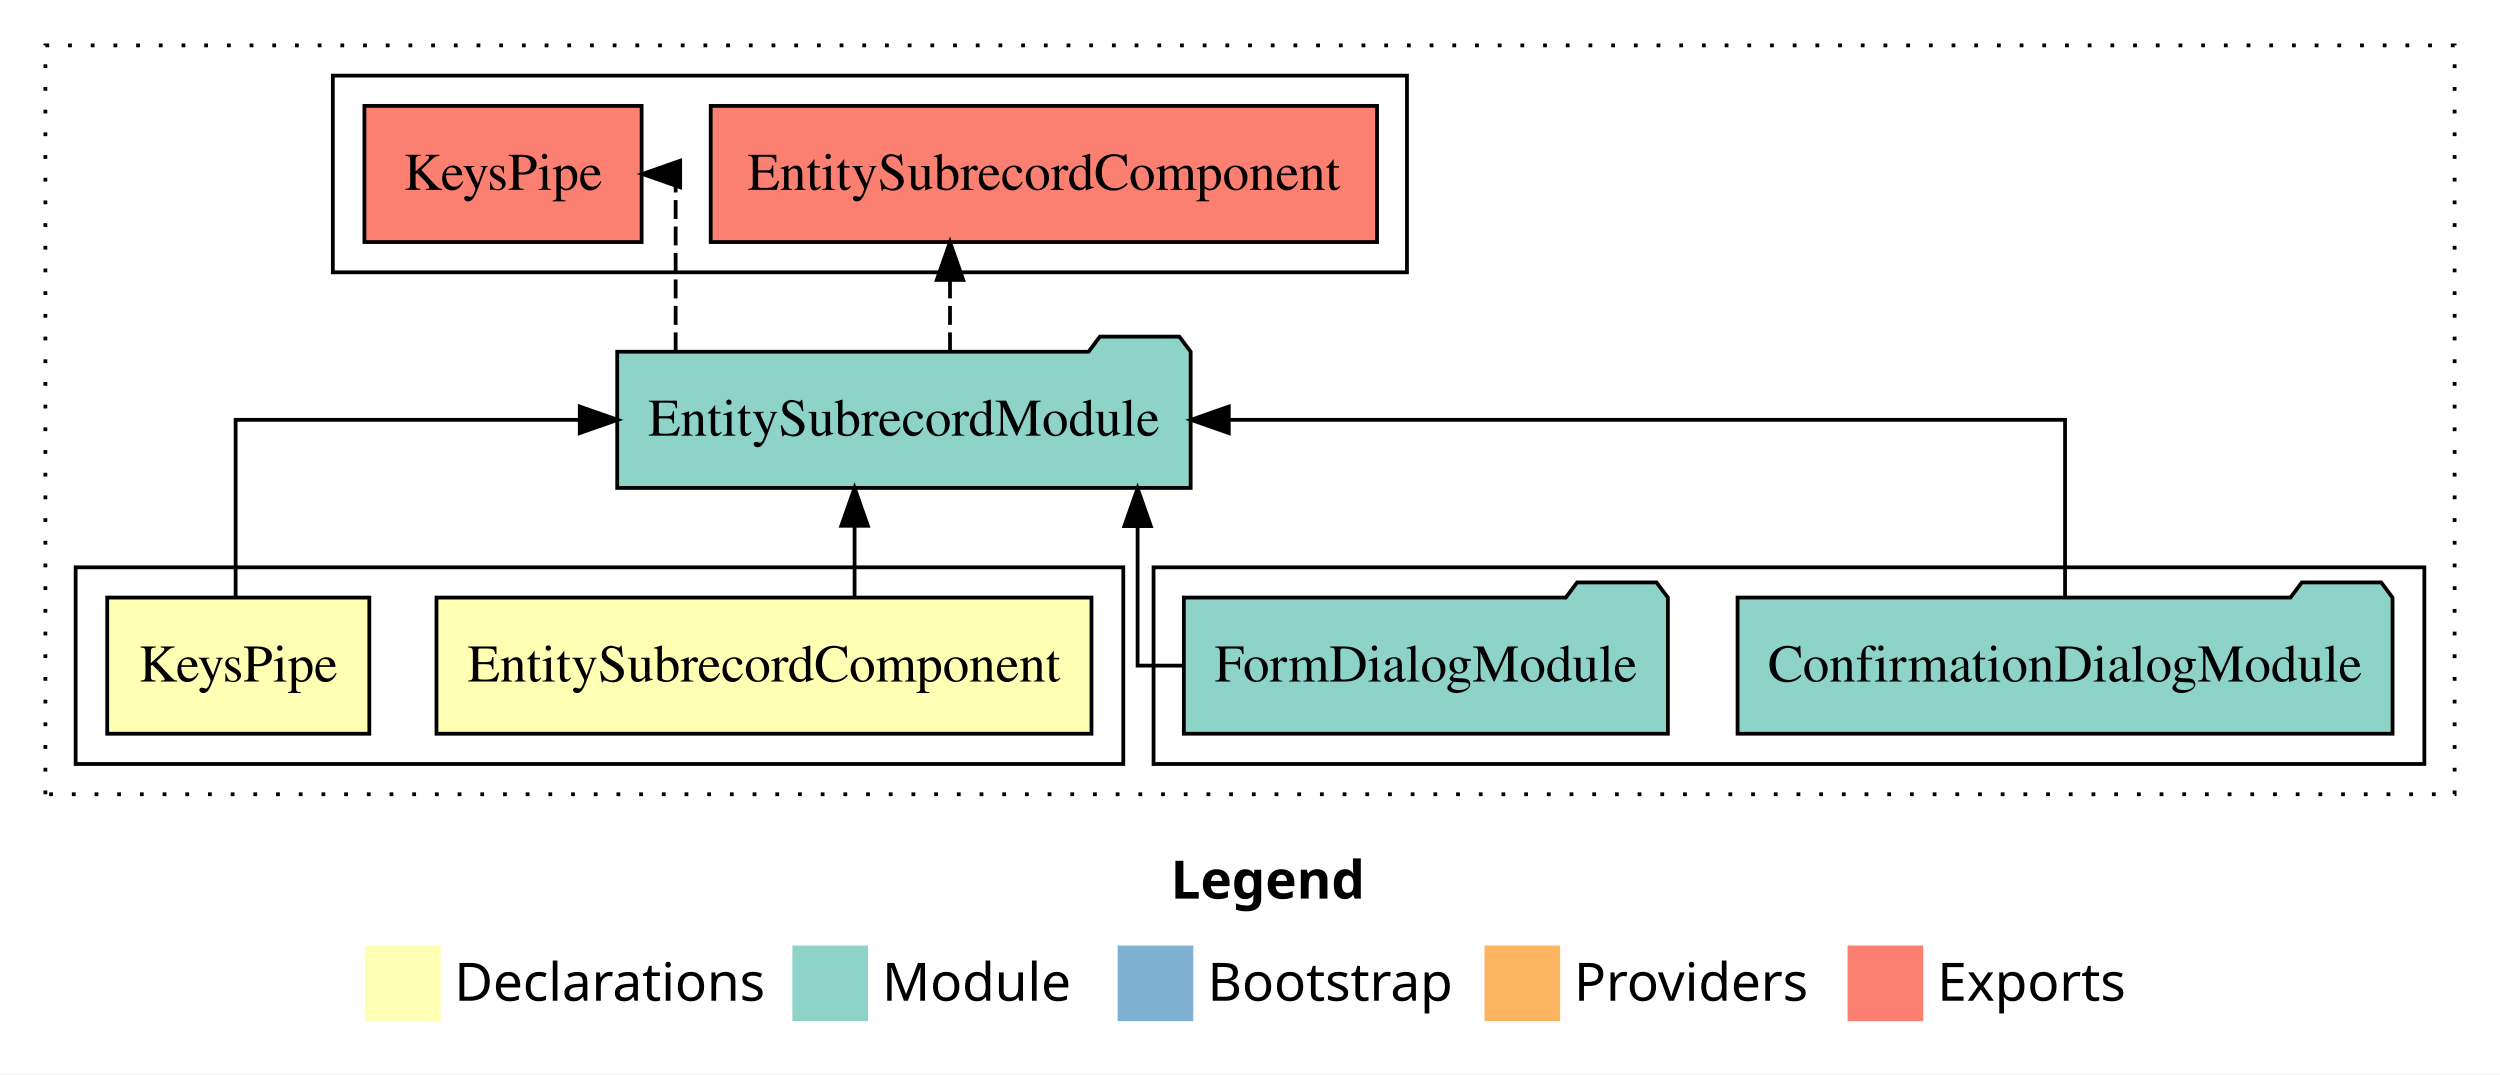
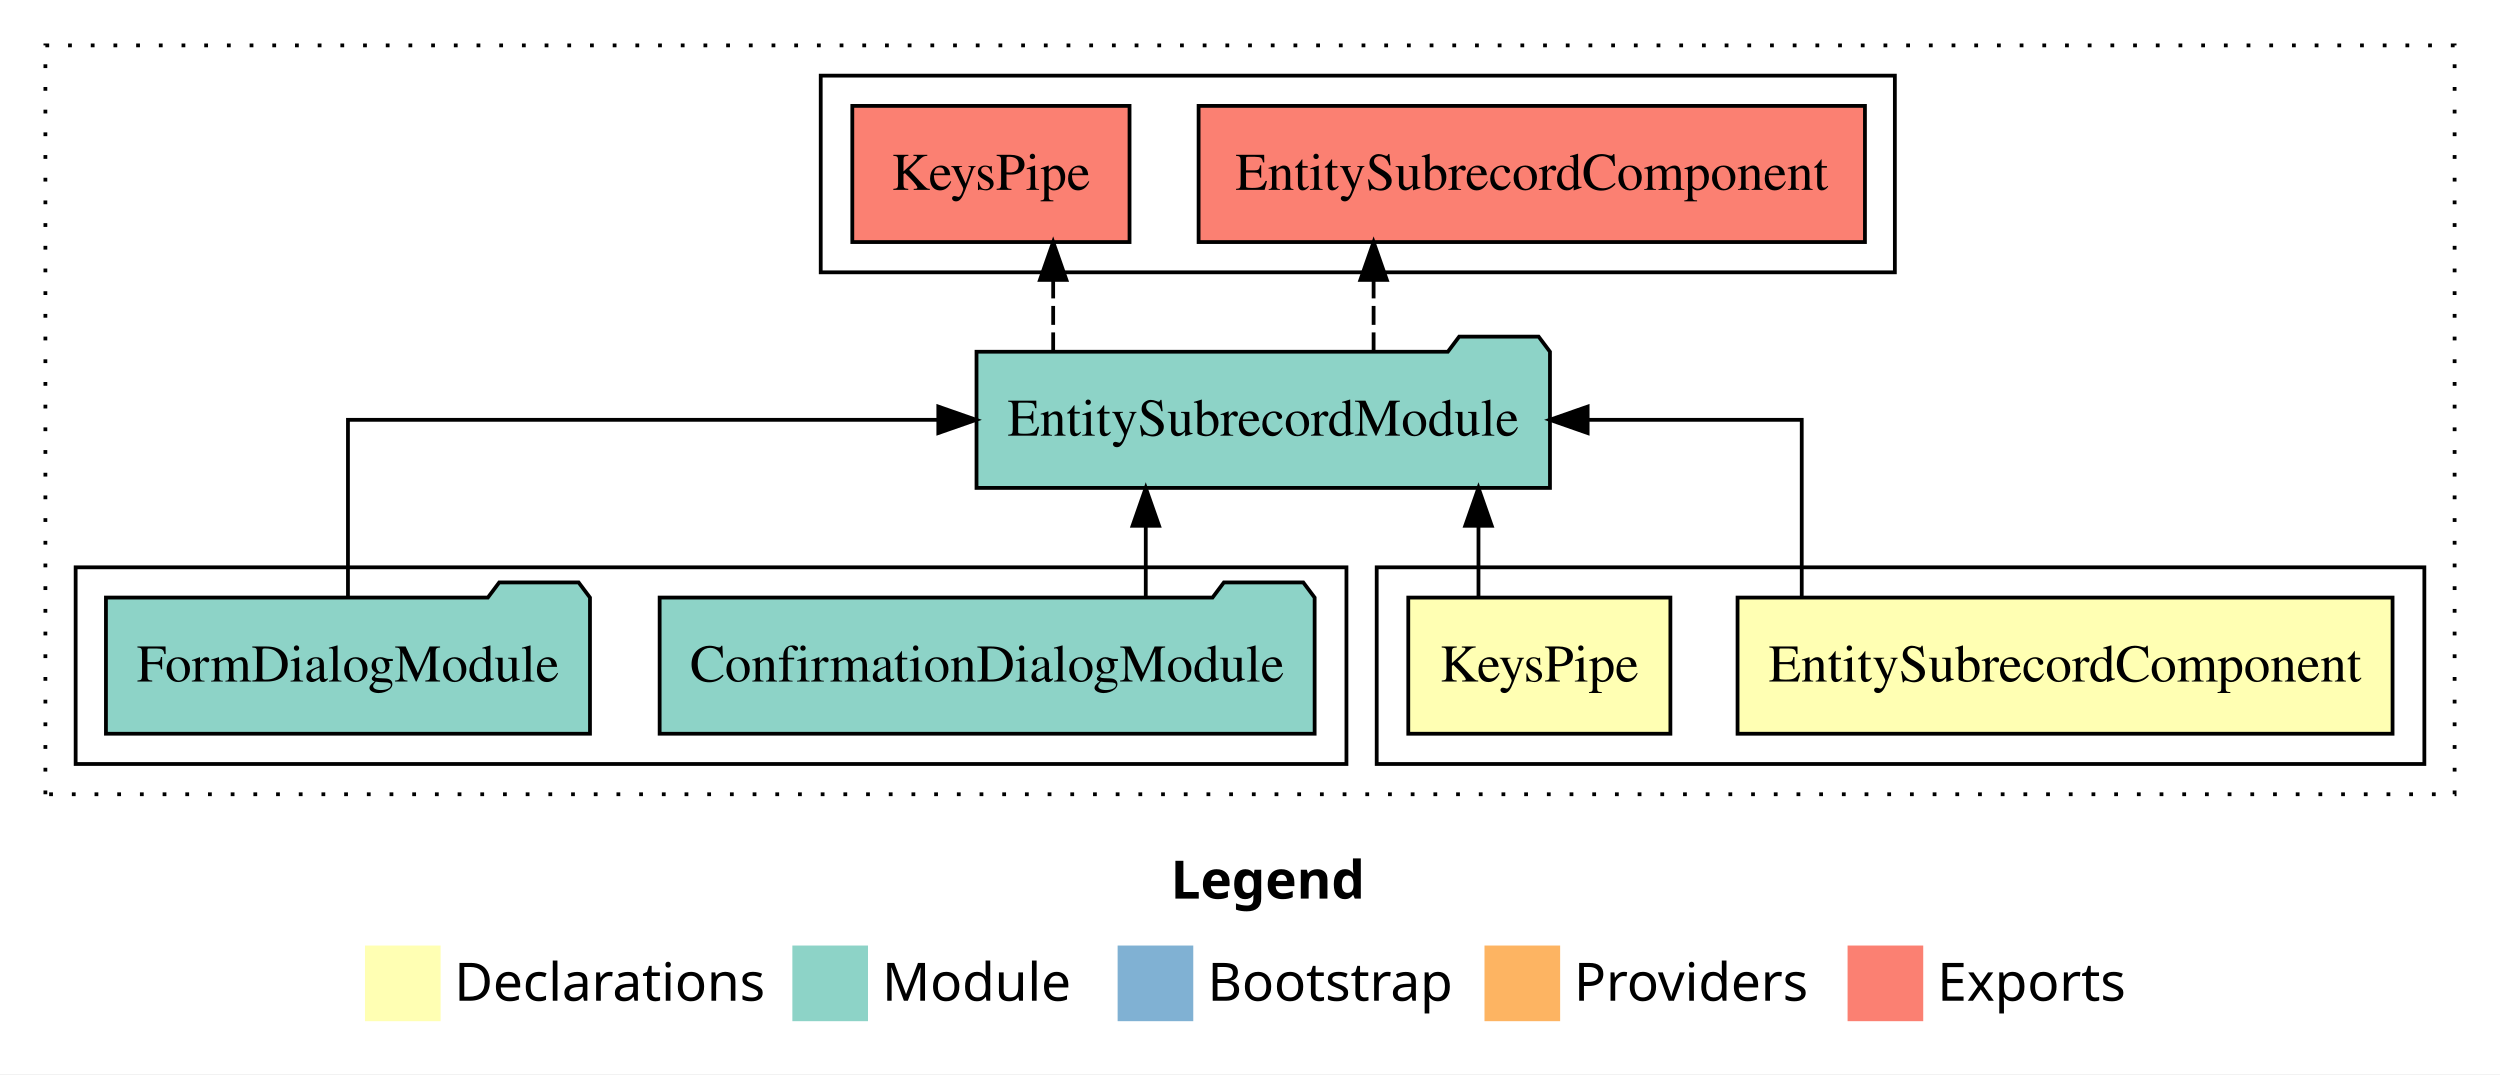
<svg xmlns="http://www.w3.org/2000/svg" width="661pt" height="284pt" viewBox="0.00 0.00 661.00 284.00">
  <g id="graph0" class="graph" transform="scale(1 1) rotate(0) translate(4 280)">
    <polygon fill="white" stroke="transparent" points="-4,4 -4,-280 657,-280 657,4 -4,4" />
    <text text-anchor="start" x="305.51" y="-42.4" font-family="sans-serif" font-weight="bold" font-size="14.00">Legend</text>
    <polygon fill="#ffffb3" stroke="transparent" points="92.5,-10 92.5,-30 112.5,-30 112.5,-10 92.5,-10" />
    <text text-anchor="start" x="116.13" y="-15.4" font-family="sans-serif" font-size="14.00">  Declarations</text>
    <polygon fill="#8dd3c7" stroke="transparent" points="205.5,-10 205.5,-30 225.5,-30 225.5,-10 205.5,-10" />
    <text text-anchor="start" x="229.23" y="-15.4" font-family="sans-serif" font-size="14.00">  Module</text>
    <polygon fill="#80b1d3" stroke="transparent" points="291.5,-10 291.5,-30 311.5,-30 311.5,-10 291.5,-10" />
    <text text-anchor="start" x="315.28" y="-15.4" font-family="sans-serif" font-size="14.00">  Bootstrap</text>
    <polygon fill="#fdb462" stroke="transparent" points="388.5,-10 388.5,-30 408.5,-30 408.5,-10 388.5,-10" />
    <text text-anchor="start" x="412.17" y="-15.4" font-family="sans-serif" font-size="14.00">  Providers</text>
    <polygon fill="#fb8072" stroke="transparent" points="484.5,-10 484.5,-30 504.5,-30 504.5,-10 484.5,-10" />
    <text text-anchor="start" x="508.23" y="-15.4" font-family="sans-serif" font-size="14.00">  Exports</text>
    <g id="clust1" class="cluster">
      <polygon fill="none" stroke="black" stroke-dasharray="1,5" points="8,-70 8,-268 645,-268 645,-70 8,-70" />
    </g>
    <g id="clust6" class="cluster">
-       <polygon fill="none" stroke="black" points="84,-208 84,-260 368,-260 368,-208 84,-208" />
+       <polygon fill="none" stroke="black" points="213,-208 213,-260 497,-260 497,-208 213,-208" />
+     </g>
+     <g id="clust2" class="cluster">
+       <polygon fill="none" stroke="black" points="360,-78 360,-130 637,-130 637,-78 360,-78" />
    </g>
    <g id="clust5" class="cluster">
-       <polygon fill="none" stroke="black" points="301,-78 301,-130 637,-130 637,-78 301,-78" />
-     </g>
-     <g id="clust2" class="cluster">
-       <polygon fill="none" stroke="black" points="16,-78 16,-130 293,-130 293,-78 16,-78" />
+       <polygon fill="none" stroke="black" points="16,-78 16,-130 352,-130 352,-78 16,-78" />
    </g>
    <g id="node1" class="node">
-       <polygon fill="#ffffb3" stroke="black" points="284.59,-122 111.41,-122 111.41,-86 284.59,-86 284.59,-122" />
-       <text text-anchor="middle" x="198" y="-99.8" font-family="Times,serif" font-size="14.00">EntitySubrecordComponent</text>
+       <polygon fill="#ffffb3" stroke="black" points="628.59,-122 455.41,-122 455.41,-86 628.59,-86 628.59,-122" />
+       <text text-anchor="middle" x="542" y="-99.8" font-family="Times,serif" font-size="14.00">EntitySubrecordComponent</text>
    </g>
    <g id="node3" class="node">
-       <polygon fill="#8dd3c7" stroke="black" points="310.81,-187 307.81,-191 286.81,-191 283.81,-187 159.19,-187 159.19,-151 310.81,-151 310.81,-187" />
-       <text text-anchor="middle" x="235" y="-164.8" font-family="Times,serif" font-size="14.00">EntitySubrecordModule</text>
+       <polygon fill="#8dd3c7" stroke="black" points="405.81,-187 402.81,-191 381.81,-191 378.81,-187 254.19,-187 254.19,-151 405.81,-151 405.81,-187" />
+       <text text-anchor="middle" x="330" y="-164.8" font-family="Times,serif" font-size="14.00">EntitySubrecordModule</text>
    </g>
    <g id="edge1" class="edge">
-       <path fill="none" stroke="black" d="M221.95,-122.11C221.95,-122.11 221.95,-140.99 221.95,-140.99" />
-       <polygon fill="black" stroke="black" points="218.45,-140.99 221.95,-150.99 225.45,-140.99 218.45,-140.99" />
+       <path fill="none" stroke="black" d="M472.38,-122.11C472.38,-141.34 472.38,-169 472.38,-169 472.38,-169 415.77,-169 415.77,-169" />
+       <polygon fill="black" stroke="black" points="415.77,-165.5 405.77,-169 415.77,-172.5 415.77,-165.5" />
    </g>
    <g id="node2" class="node">
-       <polygon fill="#ffffb3" stroke="black" points="93.65,-122 24.35,-122 24.35,-86 93.65,-86 93.65,-122" />
-       <text text-anchor="middle" x="59" y="-99.8" font-family="Times,serif" font-size="14.00">KeysPipe</text>
+       <polygon fill="#ffffb3" stroke="black" points="437.65,-122 368.35,-122 368.35,-86 437.65,-86 437.65,-122" />
+       <text text-anchor="middle" x="403" y="-99.8" font-family="Times,serif" font-size="14.00">KeysPipe</text>
    </g>
    <g id="edge2" class="edge">
-       <path fill="none" stroke="black" d="M58.3,-122.11C58.3,-141.34 58.3,-169 58.3,-169 58.3,-169 149.29,-169 149.29,-169" />
-       <polygon fill="black" stroke="black" points="149.29,-172.5 159.29,-169 149.29,-165.5 149.29,-172.5" />
+       <path fill="none" stroke="black" d="M386.91,-122.11C386.91,-122.11 386.91,-140.99 386.91,-140.99" />
+       <polygon fill="black" stroke="black" points="383.41,-140.99 386.91,-150.99 390.41,-140.99 383.41,-140.99" />
    </g>
    <g id="node6" class="node">
-       <polygon fill="#fb8072" stroke="black" points="360.09,-252 183.91,-252 183.91,-216 360.09,-216 360.09,-252" />
-       <text text-anchor="middle" x="272" y="-229.8" font-family="Times,serif" font-size="14.00">EntitySubrecordComponent </text>
+       <polygon fill="#fb8072" stroke="black" points="489.09,-252 312.91,-252 312.91,-216 489.09,-216 489.09,-252" />
+       <text text-anchor="middle" x="401" y="-229.8" font-family="Times,serif" font-size="14.00">EntitySubrecordComponent </text>
    </g>
    <g id="edge5" class="edge">
-       <path fill="none" stroke="black" stroke-dasharray="5,2" d="M247.18,-187.11C247.18,-187.11 247.18,-205.99 247.18,-205.99" />
-       <polygon fill="black" stroke="black" points="243.68,-205.99 247.18,-215.99 250.68,-205.99 243.68,-205.99" />
+       <path fill="none" stroke="black" stroke-dasharray="5,2" d="M359.18,-187.11C359.18,-187.11 359.18,-205.99 359.18,-205.99" />
+       <polygon fill="black" stroke="black" points="355.68,-205.99 359.18,-215.99 362.68,-205.99 355.68,-205.99" />
    </g>
    <g id="node7" class="node">
-       <polygon fill="#fb8072" stroke="black" points="165.65,-252 92.35,-252 92.35,-216 165.65,-216 165.65,-252" />
-       <text text-anchor="middle" x="129" y="-229.8" font-family="Times,serif" font-size="14.00">KeysPipe </text>
+       <polygon fill="#fb8072" stroke="black" points="294.65,-252 221.35,-252 221.35,-216 294.65,-216 294.65,-252" />
+       <text text-anchor="middle" x="258" y="-229.8" font-family="Times,serif" font-size="14.00">KeysPipe </text>
    </g>
    <g id="edge6" class="edge">
-       <path fill="none" stroke="black" stroke-dasharray="5,2" d="M174.64,-187.11C174.64,-206.34 174.64,-234 174.64,-234 174.64,-234 173.76,-234 173.76,-234" />
-       <polygon fill="black" stroke="black" points="175.84,-230.5 165.84,-234 175.84,-237.5 175.84,-230.5" />
+       <path fill="none" stroke="black" stroke-dasharray="5,2" d="M274.46,-187.11C274.46,-187.11 274.46,-205.99 274.46,-205.99" />
+       <polygon fill="black" stroke="black" points="270.96,-205.99 274.46,-215.99 277.96,-205.99 270.96,-205.99" />
    </g>
    <g id="node4" class="node">
-       <polygon fill="#8dd3c7" stroke="black" points="628.59,-122 625.59,-126 604.59,-126 601.59,-122 455.41,-122 455.41,-86 628.59,-86 628.59,-122" />
-       <text text-anchor="middle" x="542" y="-99.8" font-family="Times,serif" font-size="14.00">ConfirmationDialogModule</text>
+       <polygon fill="#8dd3c7" stroke="black" points="343.59,-122 340.59,-126 319.59,-126 316.59,-122 170.41,-122 170.41,-86 343.59,-86 343.59,-122" />
+       <text text-anchor="middle" x="257" y="-99.8" font-family="Times,serif" font-size="14.00">ConfirmationDialogModule</text>
    </g>
    <g id="edge3" class="edge">
-       <path fill="none" stroke="black" d="M542,-122.11C542,-141.34 542,-169 542,-169 542,-169 320.89,-169 320.89,-169" />
-       <polygon fill="black" stroke="black" points="320.89,-165.5 310.89,-169 320.89,-172.5 320.89,-165.5" />
+       <path fill="none" stroke="black" d="M298.94,-122.11C298.94,-122.11 298.94,-140.99 298.94,-140.99" />
+       <polygon fill="black" stroke="black" points="295.45,-140.99 298.94,-150.99 302.45,-140.99 295.45,-140.99" />
    </g>
    <g id="node5" class="node">
-       <polygon fill="#8dd3c7" stroke="black" points="436.99,-122 433.99,-126 412.99,-126 409.99,-122 309.01,-122 309.01,-86 436.99,-86 436.99,-122" />
-       <text text-anchor="middle" x="373" y="-99.8" font-family="Times,serif" font-size="14.00">FormDialogModule</text>
+       <polygon fill="#8dd3c7" stroke="black" points="151.99,-122 148.99,-126 127.99,-126 124.99,-122 24.01,-122 24.01,-86 151.99,-86 151.99,-122" />
+       <text text-anchor="middle" x="88" y="-99.8" font-family="Times,serif" font-size="14.00">FormDialogModule</text>
    </g>
    <g id="edge4" class="edge">
-       <path fill="none" stroke="black" d="M308.69,-104C301.54,-104 296.78,-104 296.78,-104 296.78,-104 296.78,-140.89 296.78,-140.89" />
-       <polygon fill="black" stroke="black" points="293.28,-140.89 296.78,-150.89 300.28,-140.89 293.28,-140.89" />
+       <path fill="none" stroke="black" d="M88,-122.11C88,-141.34 88,-169 88,-169 88,-169 244.09,-169 244.09,-169" />
+       <polygon fill="black" stroke="black" points="244.09,-172.5 254.09,-169 244.09,-165.5 244.09,-172.5" />
    </g>
  </g>
</svg>
